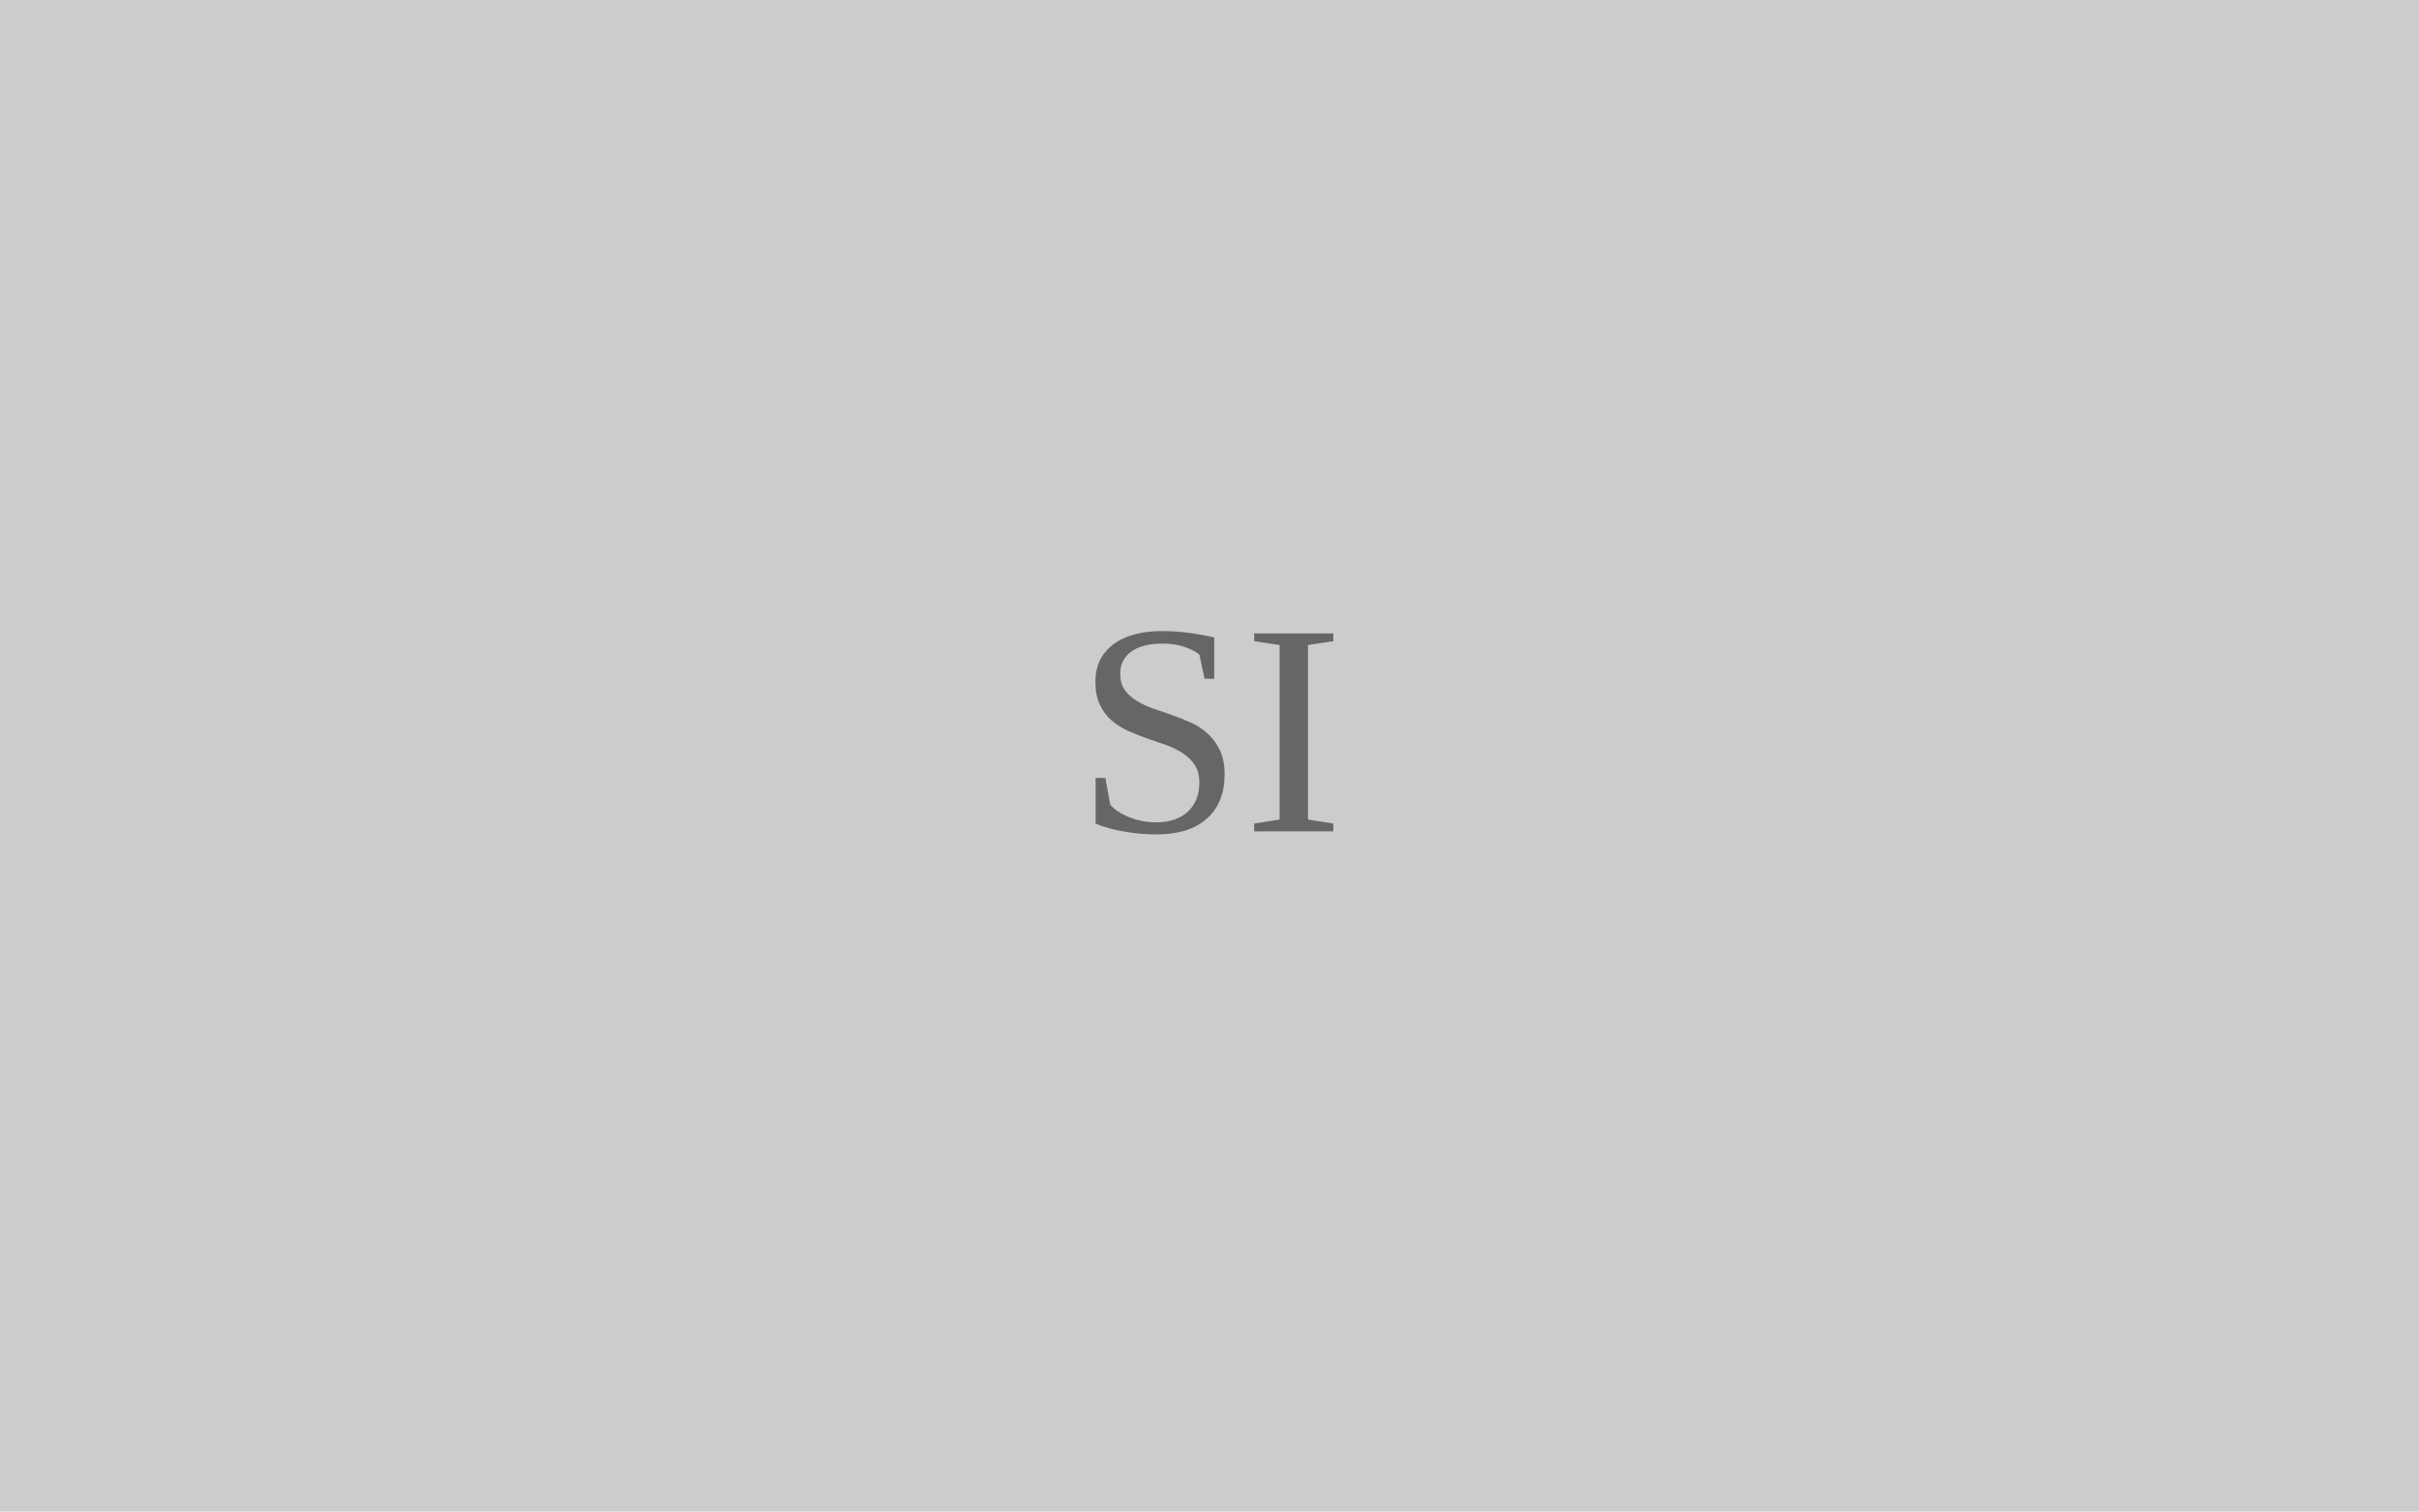
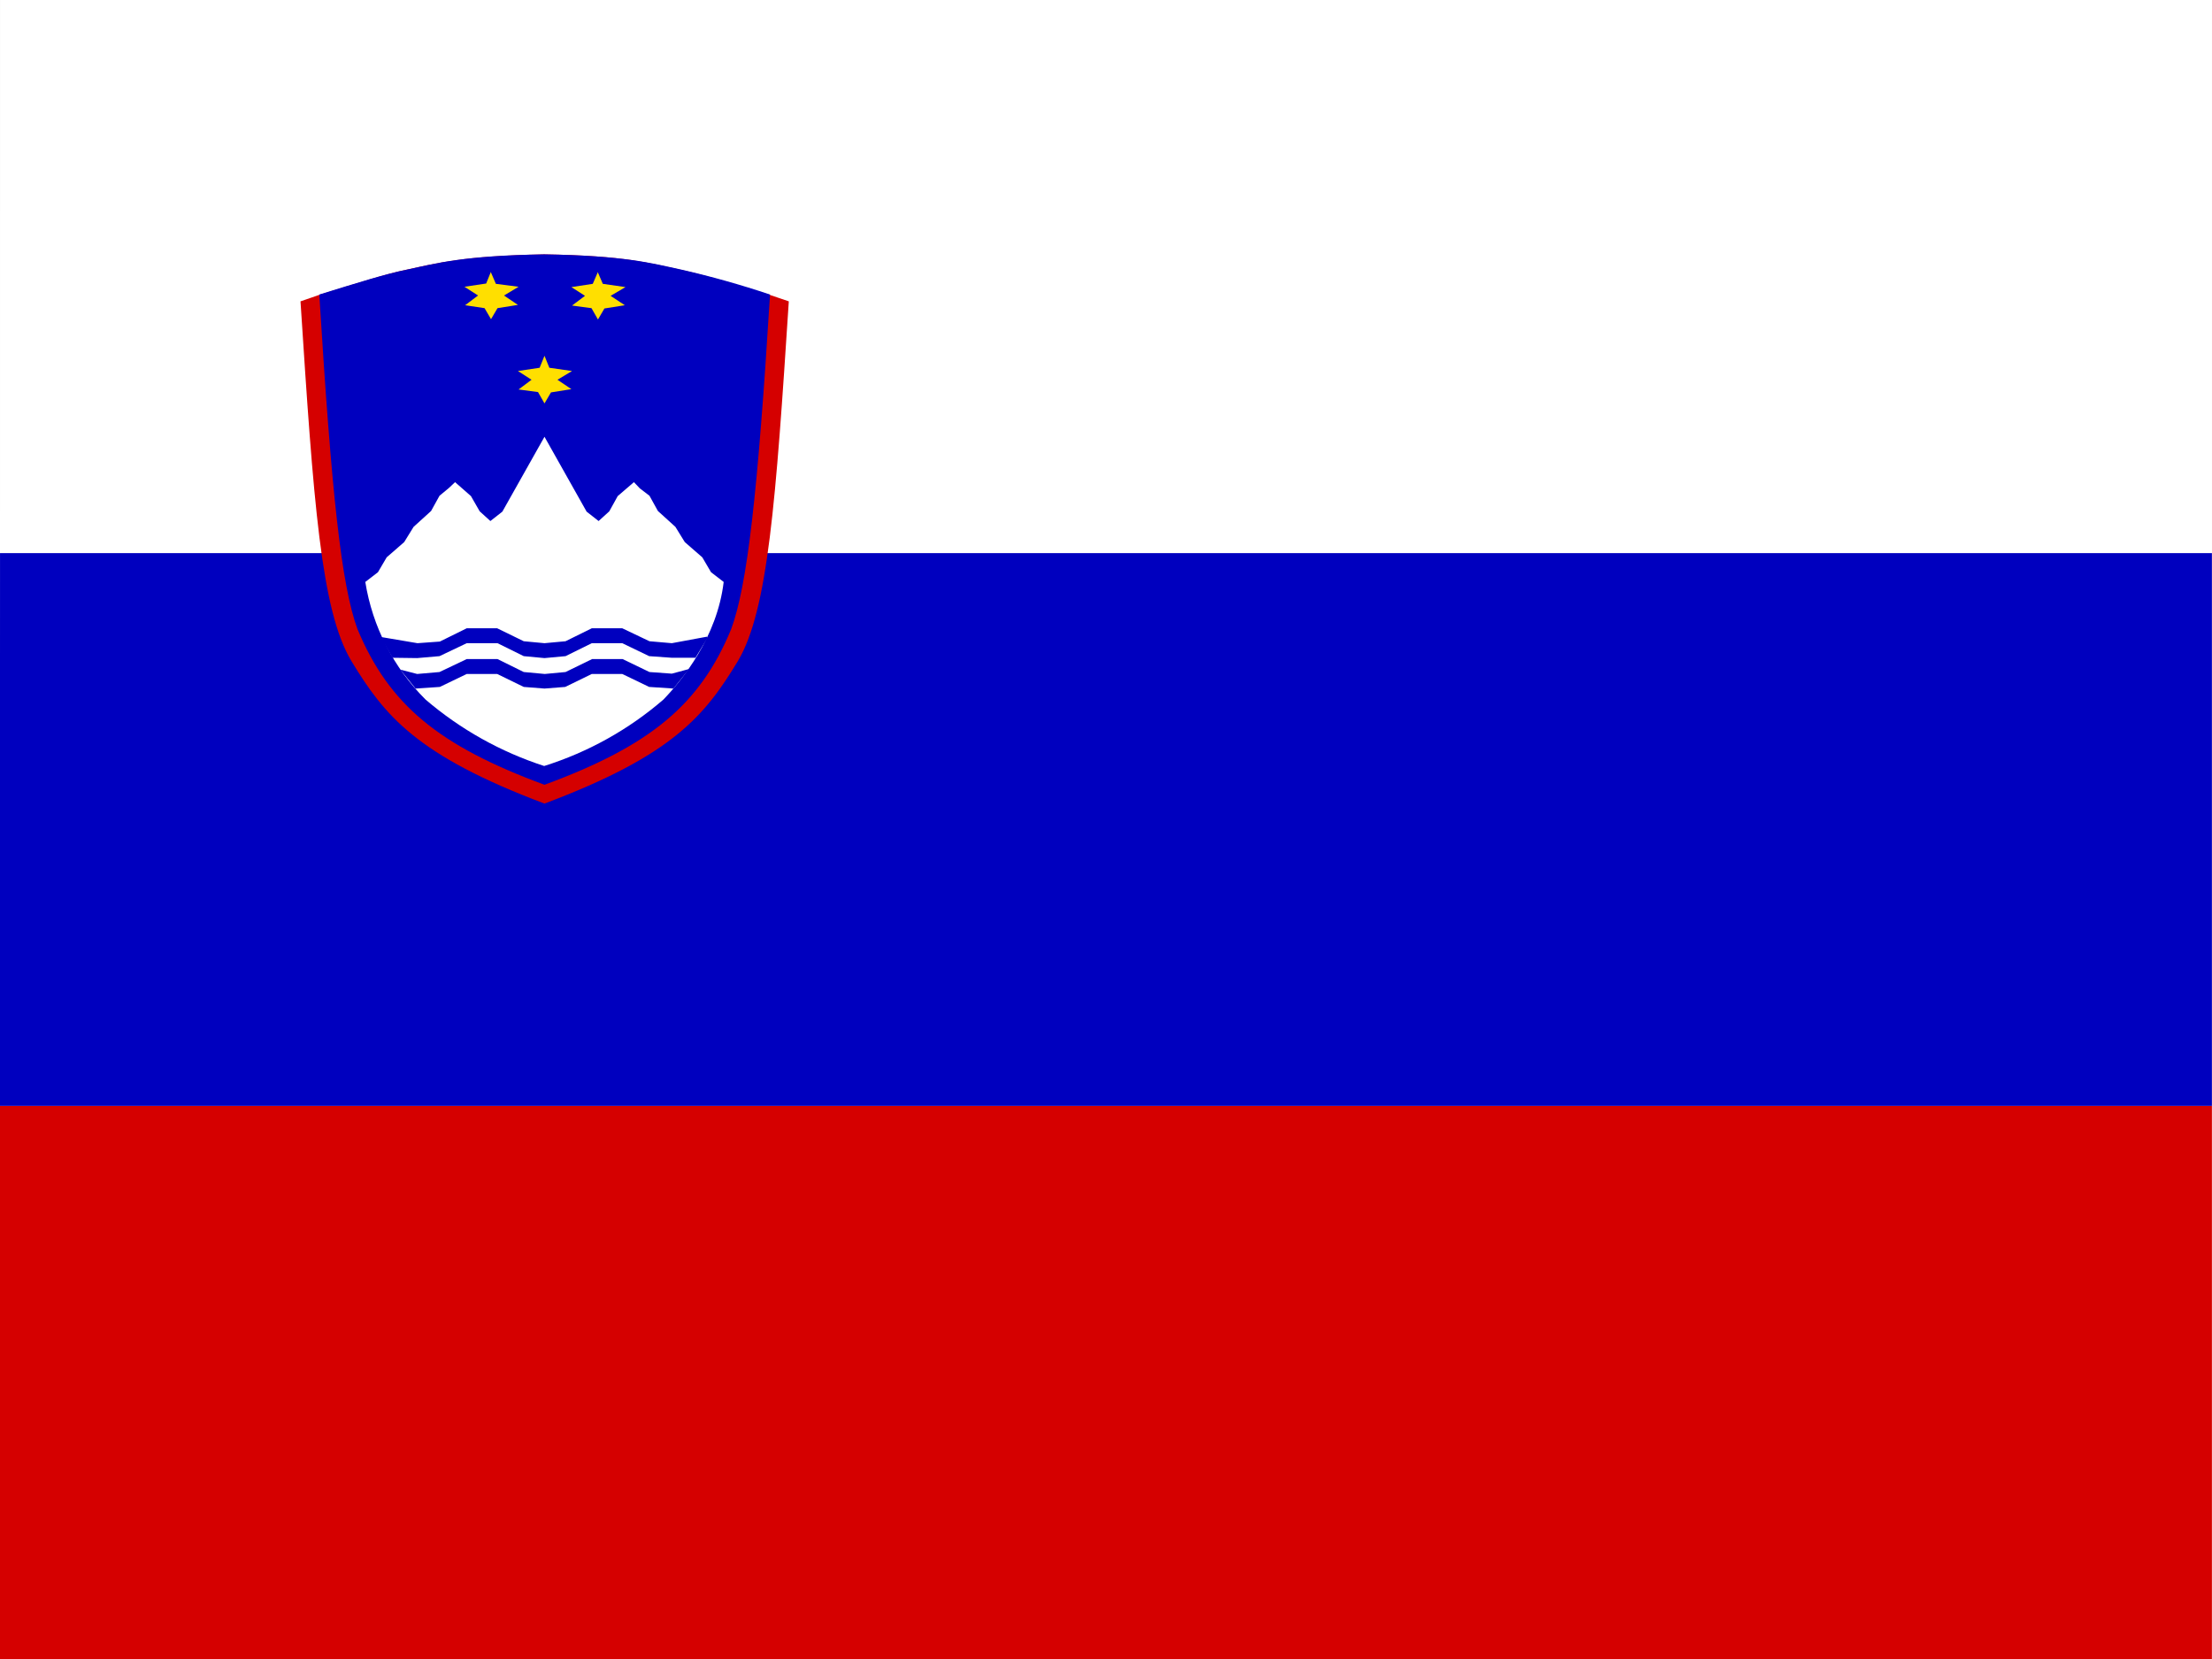
- <svg xmlns="http://www.w3.org/2000/svg" width="160" height="100">
-   <rect width="160" height="100" fill="#cccccc" />
-   <text x="80" y="55" font-size="20" text-anchor="middle" fill="#666666">SI</text>
+ <svg xmlns="http://www.w3.org/2000/svg" id="flag-icons-si" viewBox="0 0 640 480">
+   <defs>
+     <clipPath id="a">
+       <path fill-opacity=".7" d="M-15 0h682.6v512H-15.1z" />
+     </clipPath>
+   </defs>
+   <g fill-rule="evenodd" stroke-width="1pt" clip-path="url(#a)" transform="translate(14.1) scale(.9375)">
+     <path fill="#fff" d="M-62 0H962v512H-62z" />
+     <path fill="#d50000" d="M-62 341.3H962V512H-62z" />
+     <path fill="#0000bf" d="M-62 170.7H962v170.6H-62z" />
+     <path fill="#d50000" d="M228.4 93c-4 61.6-6.4 95.4-15.7 111-10.2 16.8-20 29.1-59.7 44-39.6-14.9-49.4-27.2-59.6-44-9.4-15.6-11.7-49.4-15.7-111l5.8-2c11.8-3.6 20.6-6.5 27.1-7.8 9.3-2 17.3-4.2 42.3-4.7 25 .4 33 2.8 42.3 4.8 6.4 1.4 15.6 4 27.3 7.7l5.9 2z" />
+     <path fill="#0000bf" d="M222.6 91c-3.8 61.5-7 89.7-12 103.2-9.6 23.2-24.8 35.9-57.6 48-32.8-12.1-48-24.8-57.7-48-5-13.6-8-41.7-11.8-103.3 11.6-3.6 20.6-6.4 27.1-7.7 9.3-2 17.3-4.3 42.3-4.7 25 .4 33 2.7 42.3 4.7a284 284 0 0 1 27.4 7.7z" />
+     <path fill="#ffdf00" d="m153 109.8 1.5 3.7 7 1-4.5 2.7 4.3 2.9-6.3 1-2 3.4-2-3.5-6-.8 4-3-4.2-2.7 6.7-1 1.5-3.7z" />
+     <path fill="#fff" d="m208.3 179.6-3.9-3-2.7-4.6-5.4-4.7-2.9-4.7-5.4-4.9-2.6-4.7-3-2.3-1.8-1.9-5 4.3-2.6 4.7-3.3 3-3.7-2.9-2.7-4.8-10.3-18.3-10.3 18.3-2.7 4.8-3.7 2.9-3.3-3-2.7-4.7-4.9-4.3-1.9 1.8-2.9 2.4-2.6 4.7-5.4 4.9-2.9 4.7-5.4 4.7-2.7 4.6-3.9 3a65.8 65.8 0 0 0 18.6 36.3 107 107 0 0 0 36.6 20.5 104.1 104.1 0 0 0 36.8-20.5c5.8-6 16.6-19.3 18.6-36.3z" />
+     <path fill="#ffdf00" d="m169.4 83.9 1.6 3.7 7 1-4.6 2.7 4.4 2.9-6.3 1-2 3.4-2-3.5-6-.8 4-3-4.2-2.7 6.6-1 1.6-3.7zm-33 0 1.6 3.7 7 .9-4.5 2.7 4.3 2.9-6.3 1-2 3.4-2-3.4-6-.9 4-3-4.2-2.7 6.7-1 1.5-3.7z" />
+     <path fill="#0000bf" d="M199.7 203h-7.4l-7-.5-8.3-4h-9.4l-8.1 4-6.5.6-6.4-.6-8.1-4H129l-8.4 4-6.9.6-7.6-.1-3.6-6.2.1-.2 11.2 1.9 6.9-.5 8.3-4.1h9.4l8.2 4 6.4.6 6.5-.6 8.1-4h9.4l8.4 4 6.9.6 10.8-2 .2.4-3.7 6.1zm-86.4 9.5 7.4-.5 8.3-4h9.4l8.2 4 6.4.5 6.4-.5 8.2-4h9.4l8.3 4 7.5.5 4.8-6h-.1l-5.2 1.4-6.9-.5-8.3-4h-9.4l-8.2 4-6.4.6-6.5-.6-8.1-4H129l-8.4 4-6.9.6-5-1.3v.2l4.5 5.6z" />
+   </g>
</svg>
